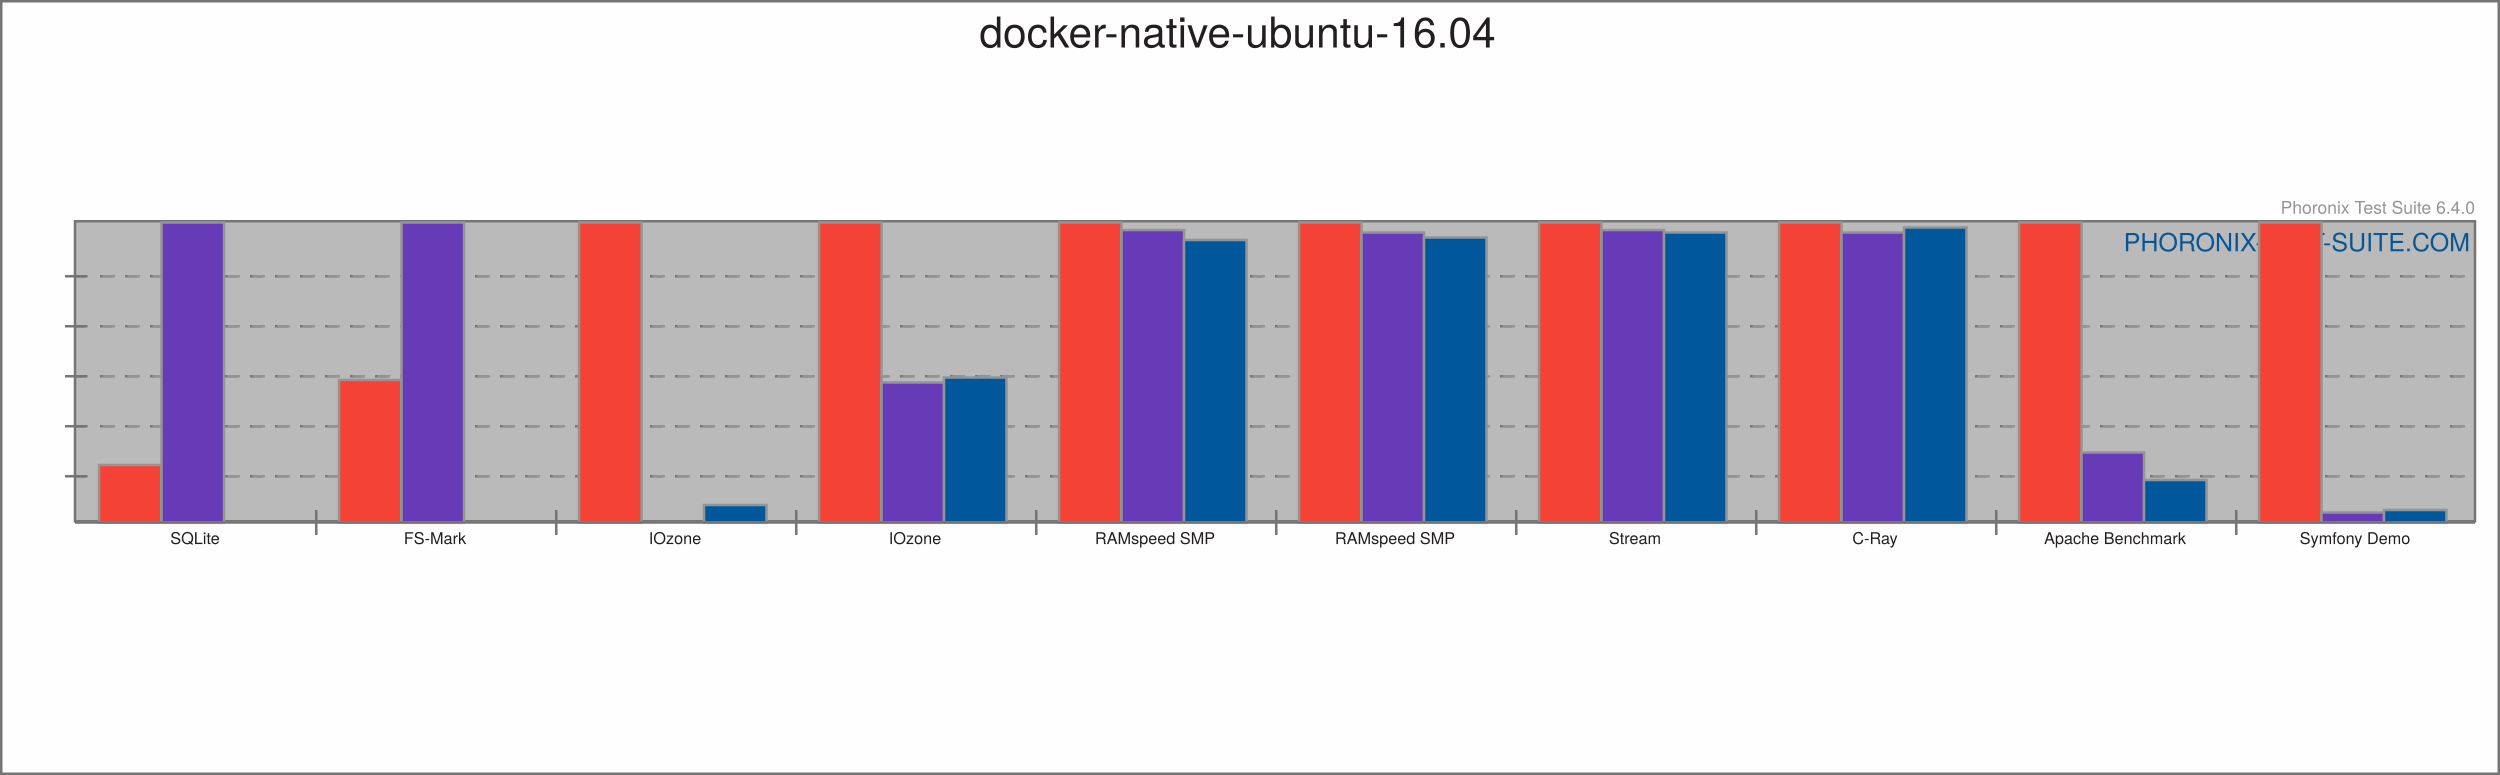
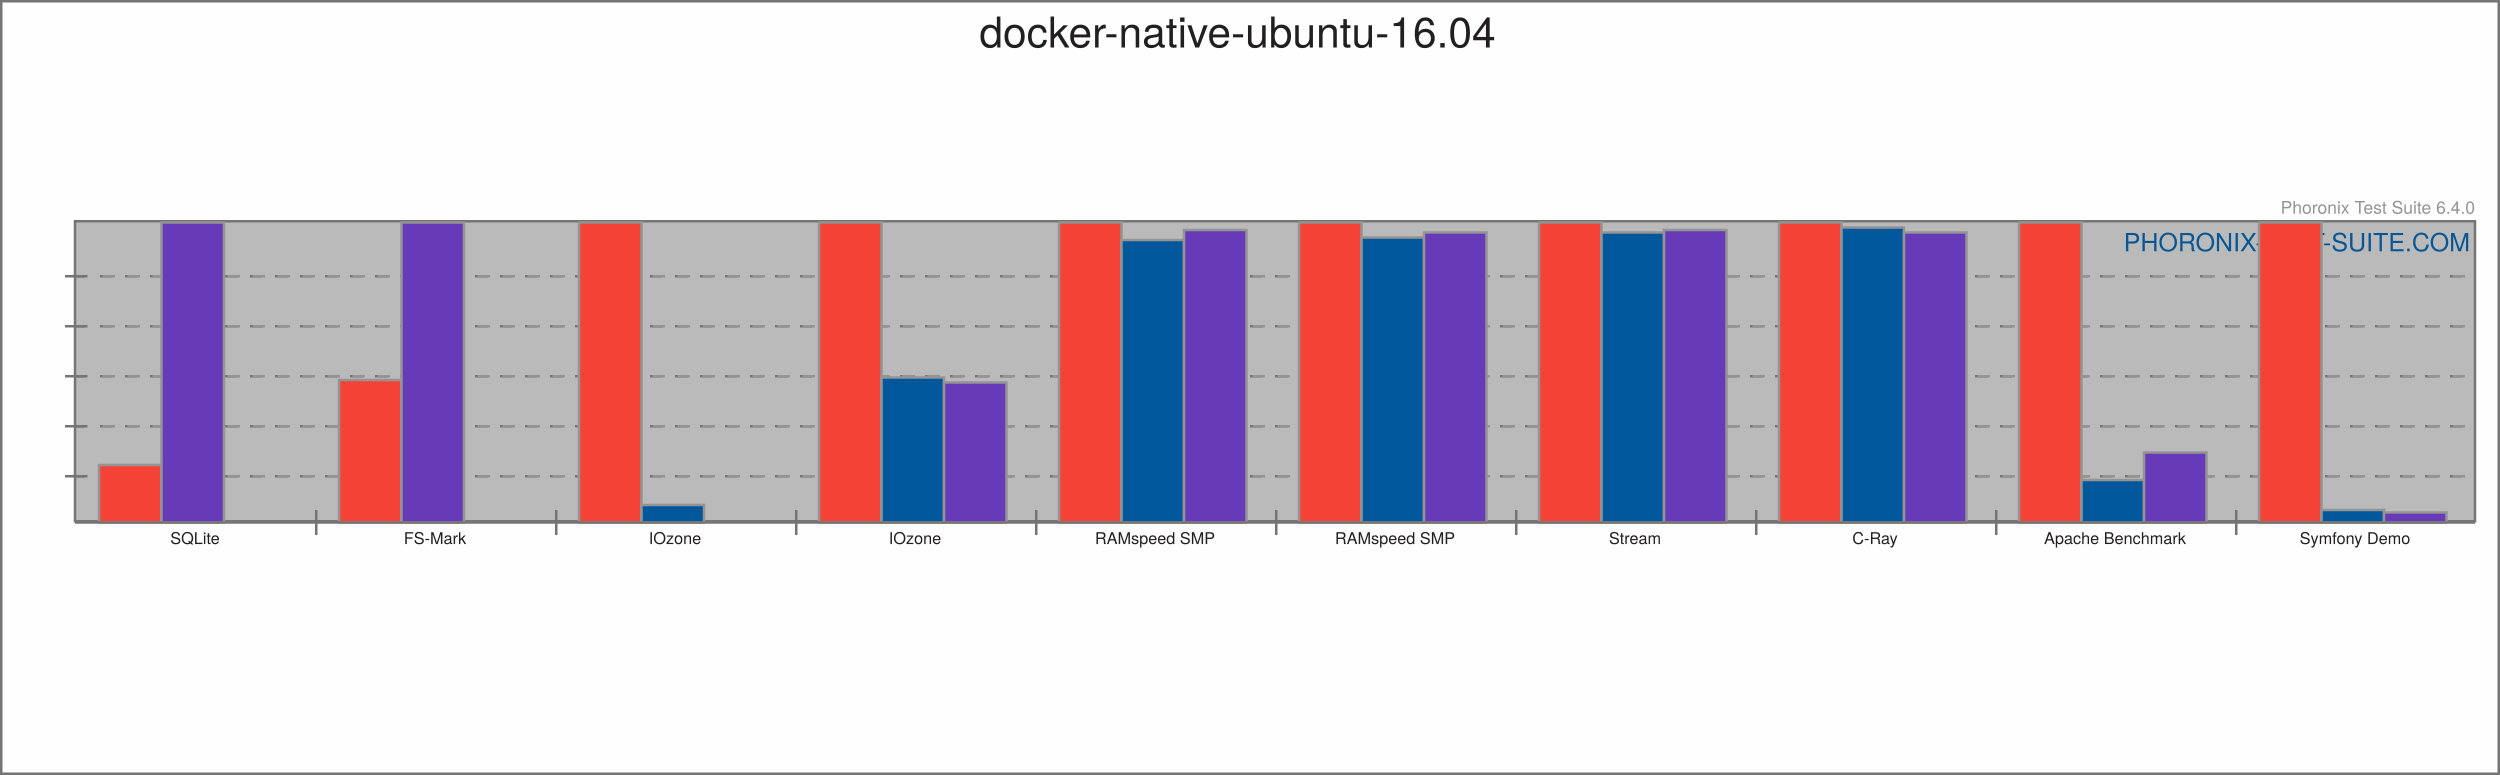
<svg xmlns="http://www.w3.org/2000/svg" xmlns:xlink="http://www.w3.org/1999/xlink" version="1.1" font-family="sans-serif, droid-sans, helvetica, verdana, tahoma" viewbox="0 0 1000 310" width="1000" height="310" preserveAspectRatio="xMinYMin meet">
  <rect x="0" y="0" width="1000" height="310" fill="#FEFEFE" stroke="#757575" stroke-width="2" />
  <g stroke="#757575" stroke-width="1" />
  <g font-size="9" text-anchor="start" />
  <rect x="30" y="88.5" width="960" height="120" fill="#BABABA" stroke="#757575" stroke-width="1" />
  <a xlink:href="http://www.phoronix-test-suite.com/" xlink:show="new">
    <text x="988" y="100.5" font-size="10" fill="#065695" text-anchor="end" xlink:show="new">PHORONIX-TEST-SUITE.COM</text>
  </a>
  <g stroke="#757575" stroke-width="1" stroke-dasharray="5,5">
    <line x1="30" y1="190.5" x2="990" y2="190.5" />
    <line x1="30" y1="170.5" x2="990" y2="170.5" />
    <line x1="30" y1="150.5" x2="990" y2="150.5" />
    <line x1="30" y1="130.5" x2="990" y2="130.5" />
    <line x1="30" y1="110.5" x2="990" y2="110.5" />
  </g>
  <g stroke="#757575" stroke-width="1">
    <line x1="26" y1="190.5" x2="34" y2="190.5" />
    <line x1="26" y1="170.5" x2="34" y2="170.5" />
    <line x1="26" y1="150.5" x2="34" y2="150.5" />
    <line x1="26" y1="130.5" x2="34" y2="130.5" />
    <line x1="26" y1="110.5" x2="34" y2="110.5" />
  </g>
  <g stroke="#949494" stroke-width="1" stroke-dasharray="5,5">
    <line x1="41" y1="190.5" x2="990" y2="190.5" />
    <line x1="41" y1="170.5" x2="990" y2="170.5" />
    <line x1="41" y1="150.5" x2="990" y2="150.5" />
    <line x1="41" y1="130.5" x2="990" y2="130.5" />
    <line x1="41" y1="110.5" x2="990" y2="110.5" />
  </g>
  <g font-size="10" fill="#065695" text-anchor="end" />
  <text x="78" y="212" font-size="6.5" fill="#231f20" text-anchor="middle" dominant-baseline="text-before-edge">SQLite</text>
  <rect x="39.6" y="186" width="25" height="23" fill="#f44336" stroke="#949494" stroke-width="1" />
  <rect x="64.6" y="89" width="25" height="120" fill="#673ab7" stroke="#949494" stroke-width="1" />
  <text x="174" y="212" font-size="6.5" fill="#231f20" text-anchor="middle" dominant-baseline="text-before-edge">FS-Mark</text>
  <rect x="135.6" y="152" width="25" height="57" fill="#f44336" stroke="#949494" stroke-width="1" />
  <rect x="160.6" y="89" width="25" height="120" fill="#673ab7" stroke="#949494" stroke-width="1" />
  <text x="270" y="212" font-size="6.5" fill="#231f20" text-anchor="middle" dominant-baseline="text-before-edge">IOzone</text>
  <rect x="231.6" y="89" width="25" height="120" fill="#f44336" stroke="#949494" stroke-width="1" />
-   <rect x="256.6" y="209" width="25" height="0" fill="#673ab7" stroke="#949494" stroke-width="1" />
-   <rect x="281.6" y="202" width="25" height="7" fill="#01579b" stroke="#949494" stroke-width="1" />
+   <rect x="256.6" y="202" width="25" height="7" fill="#01579b" stroke="#949494" stroke-width="1" />
+   <rect x="281.6" y="209" width="25" height="0" fill="#673ab7" stroke="#949494" stroke-width="1" />
  <text x="366" y="212" font-size="6.5" fill="#231f20" text-anchor="middle" dominant-baseline="text-before-edge">IOzone</text>
  <rect x="327.6" y="89" width="25" height="120" fill="#f44336" stroke="#949494" stroke-width="1" />
-   <rect x="352.6" y="153" width="25" height="56" fill="#673ab7" stroke="#949494" stroke-width="1" />
-   <rect x="377.6" y="151" width="25" height="58" fill="#01579b" stroke="#949494" stroke-width="1" />
+   <rect x="352.6" y="151" width="25" height="58" fill="#01579b" stroke="#949494" stroke-width="1" />
+   <rect x="377.6" y="153" width="25" height="56" fill="#673ab7" stroke="#949494" stroke-width="1" />
  <text x="462" y="212" font-size="6.5" fill="#231f20" text-anchor="middle" dominant-baseline="text-before-edge">RAMspeed SMP</text>
  <rect x="423.6" y="89" width="25" height="120" fill="#f44336" stroke="#949494" stroke-width="1" />
-   <rect x="448.6" y="92" width="25" height="117" fill="#673ab7" stroke="#949494" stroke-width="1" />
-   <rect x="473.6" y="96" width="25" height="113" fill="#01579b" stroke="#949494" stroke-width="1" />
+   <rect x="448.6" y="96" width="25" height="113" fill="#01579b" stroke="#949494" stroke-width="1" />
+   <rect x="473.6" y="92" width="25" height="117" fill="#673ab7" stroke="#949494" stroke-width="1" />
  <text x="558" y="212" font-size="6.5" fill="#231f20" text-anchor="middle" dominant-baseline="text-before-edge">RAMspeed SMP</text>
  <rect x="519.6" y="89" width="25" height="120" fill="#f44336" stroke="#949494" stroke-width="1" />
-   <rect x="544.6" y="93" width="25" height="116" fill="#673ab7" stroke="#949494" stroke-width="1" />
-   <rect x="569.6" y="95" width="25" height="114" fill="#01579b" stroke="#949494" stroke-width="1" />
+   <rect x="544.6" y="95" width="25" height="114" fill="#01579b" stroke="#949494" stroke-width="1" />
+   <rect x="569.6" y="93" width="25" height="116" fill="#673ab7" stroke="#949494" stroke-width="1" />
  <text x="654" y="212" font-size="6.5" fill="#231f20" text-anchor="middle" dominant-baseline="text-before-edge">Stream</text>
  <rect x="615.6" y="89" width="25" height="120" fill="#f44336" stroke="#949494" stroke-width="1" />
-   <rect x="640.6" y="92" width="25" height="117" fill="#673ab7" stroke="#949494" stroke-width="1" />
-   <rect x="665.6" y="93" width="25" height="116" fill="#01579b" stroke="#949494" stroke-width="1" />
+   <rect x="640.6" y="93" width="25" height="116" fill="#01579b" stroke="#949494" stroke-width="1" />
+   <rect x="665.6" y="92" width="25" height="117" fill="#673ab7" stroke="#949494" stroke-width="1" />
  <text x="750" y="212" font-size="6.5" fill="#231f20" text-anchor="middle" dominant-baseline="text-before-edge">C-Ray</text>
  <rect x="711.6" y="89" width="25" height="120" fill="#f44336" stroke="#949494" stroke-width="1" />
-   <rect x="736.6" y="93" width="25" height="116" fill="#673ab7" stroke="#949494" stroke-width="1" />
-   <rect x="761.6" y="91" width="25" height="118" fill="#01579b" stroke="#949494" stroke-width="1" />
+   <rect x="736.6" y="91" width="25" height="118" fill="#01579b" stroke="#949494" stroke-width="1" />
+   <rect x="761.6" y="93" width="25" height="116" fill="#673ab7" stroke="#949494" stroke-width="1" />
  <text x="846" y="212" font-size="6.5" fill="#231f20" text-anchor="middle" dominant-baseline="text-before-edge">Apache Benchmark</text>
  <rect x="807.6" y="89" width="25" height="120" fill="#f44336" stroke="#949494" stroke-width="1" />
-   <rect x="832.6" y="181" width="25" height="28" fill="#673ab7" stroke="#949494" stroke-width="1" />
-   <rect x="857.6" y="192" width="25" height="17" fill="#01579b" stroke="#949494" stroke-width="1" />
+   <rect x="832.6" y="192" width="25" height="17" fill="#01579b" stroke="#949494" stroke-width="1" />
+   <rect x="857.6" y="181" width="25" height="28" fill="#673ab7" stroke="#949494" stroke-width="1" />
  <text x="942" y="212" font-size="6.5" fill="#231f20" text-anchor="middle" dominant-baseline="text-before-edge">Symfony Demo</text>
  <rect x="903.6" y="89" width="25" height="120" fill="#f44336" stroke="#949494" stroke-width="1" />
-   <rect x="928.6" y="205" width="25" height="4" fill="#673ab7" stroke="#949494" stroke-width="1" />
-   <rect x="953.6" y="204" width="25" height="5" fill="#01579b" stroke="#949494" stroke-width="1" />
+   <rect x="928.6" y="204" width="25" height="5" fill="#01579b" stroke="#949494" stroke-width="1" />
+   <rect x="953.6" y="205" width="25" height="4" fill="#673ab7" stroke="#949494" stroke-width="1" />
  <line x1="126" y1="209" x2="950" y2="209" stroke="#757575" stroke-width="10" stroke-dasharray="1,95" />
  <line x1="30" y1="209" x2="990" y2="209" stroke="#757575" stroke-width="1" />
  <text x="495" y="19" font-size="17" fill="#231f20" text-anchor="middle" xlink:show="new">docker-native-ubuntu-16.04</text>
  <a xlink:href="http://www.phoronix-test-suite.com/" xlink:show="new">
    <text x="990" y="85.5" font-size="7" fill="#949494" text-anchor="end" xlink:show="new">Phoronix Test Suite 6.4.0</text>
  </a>
</svg>
